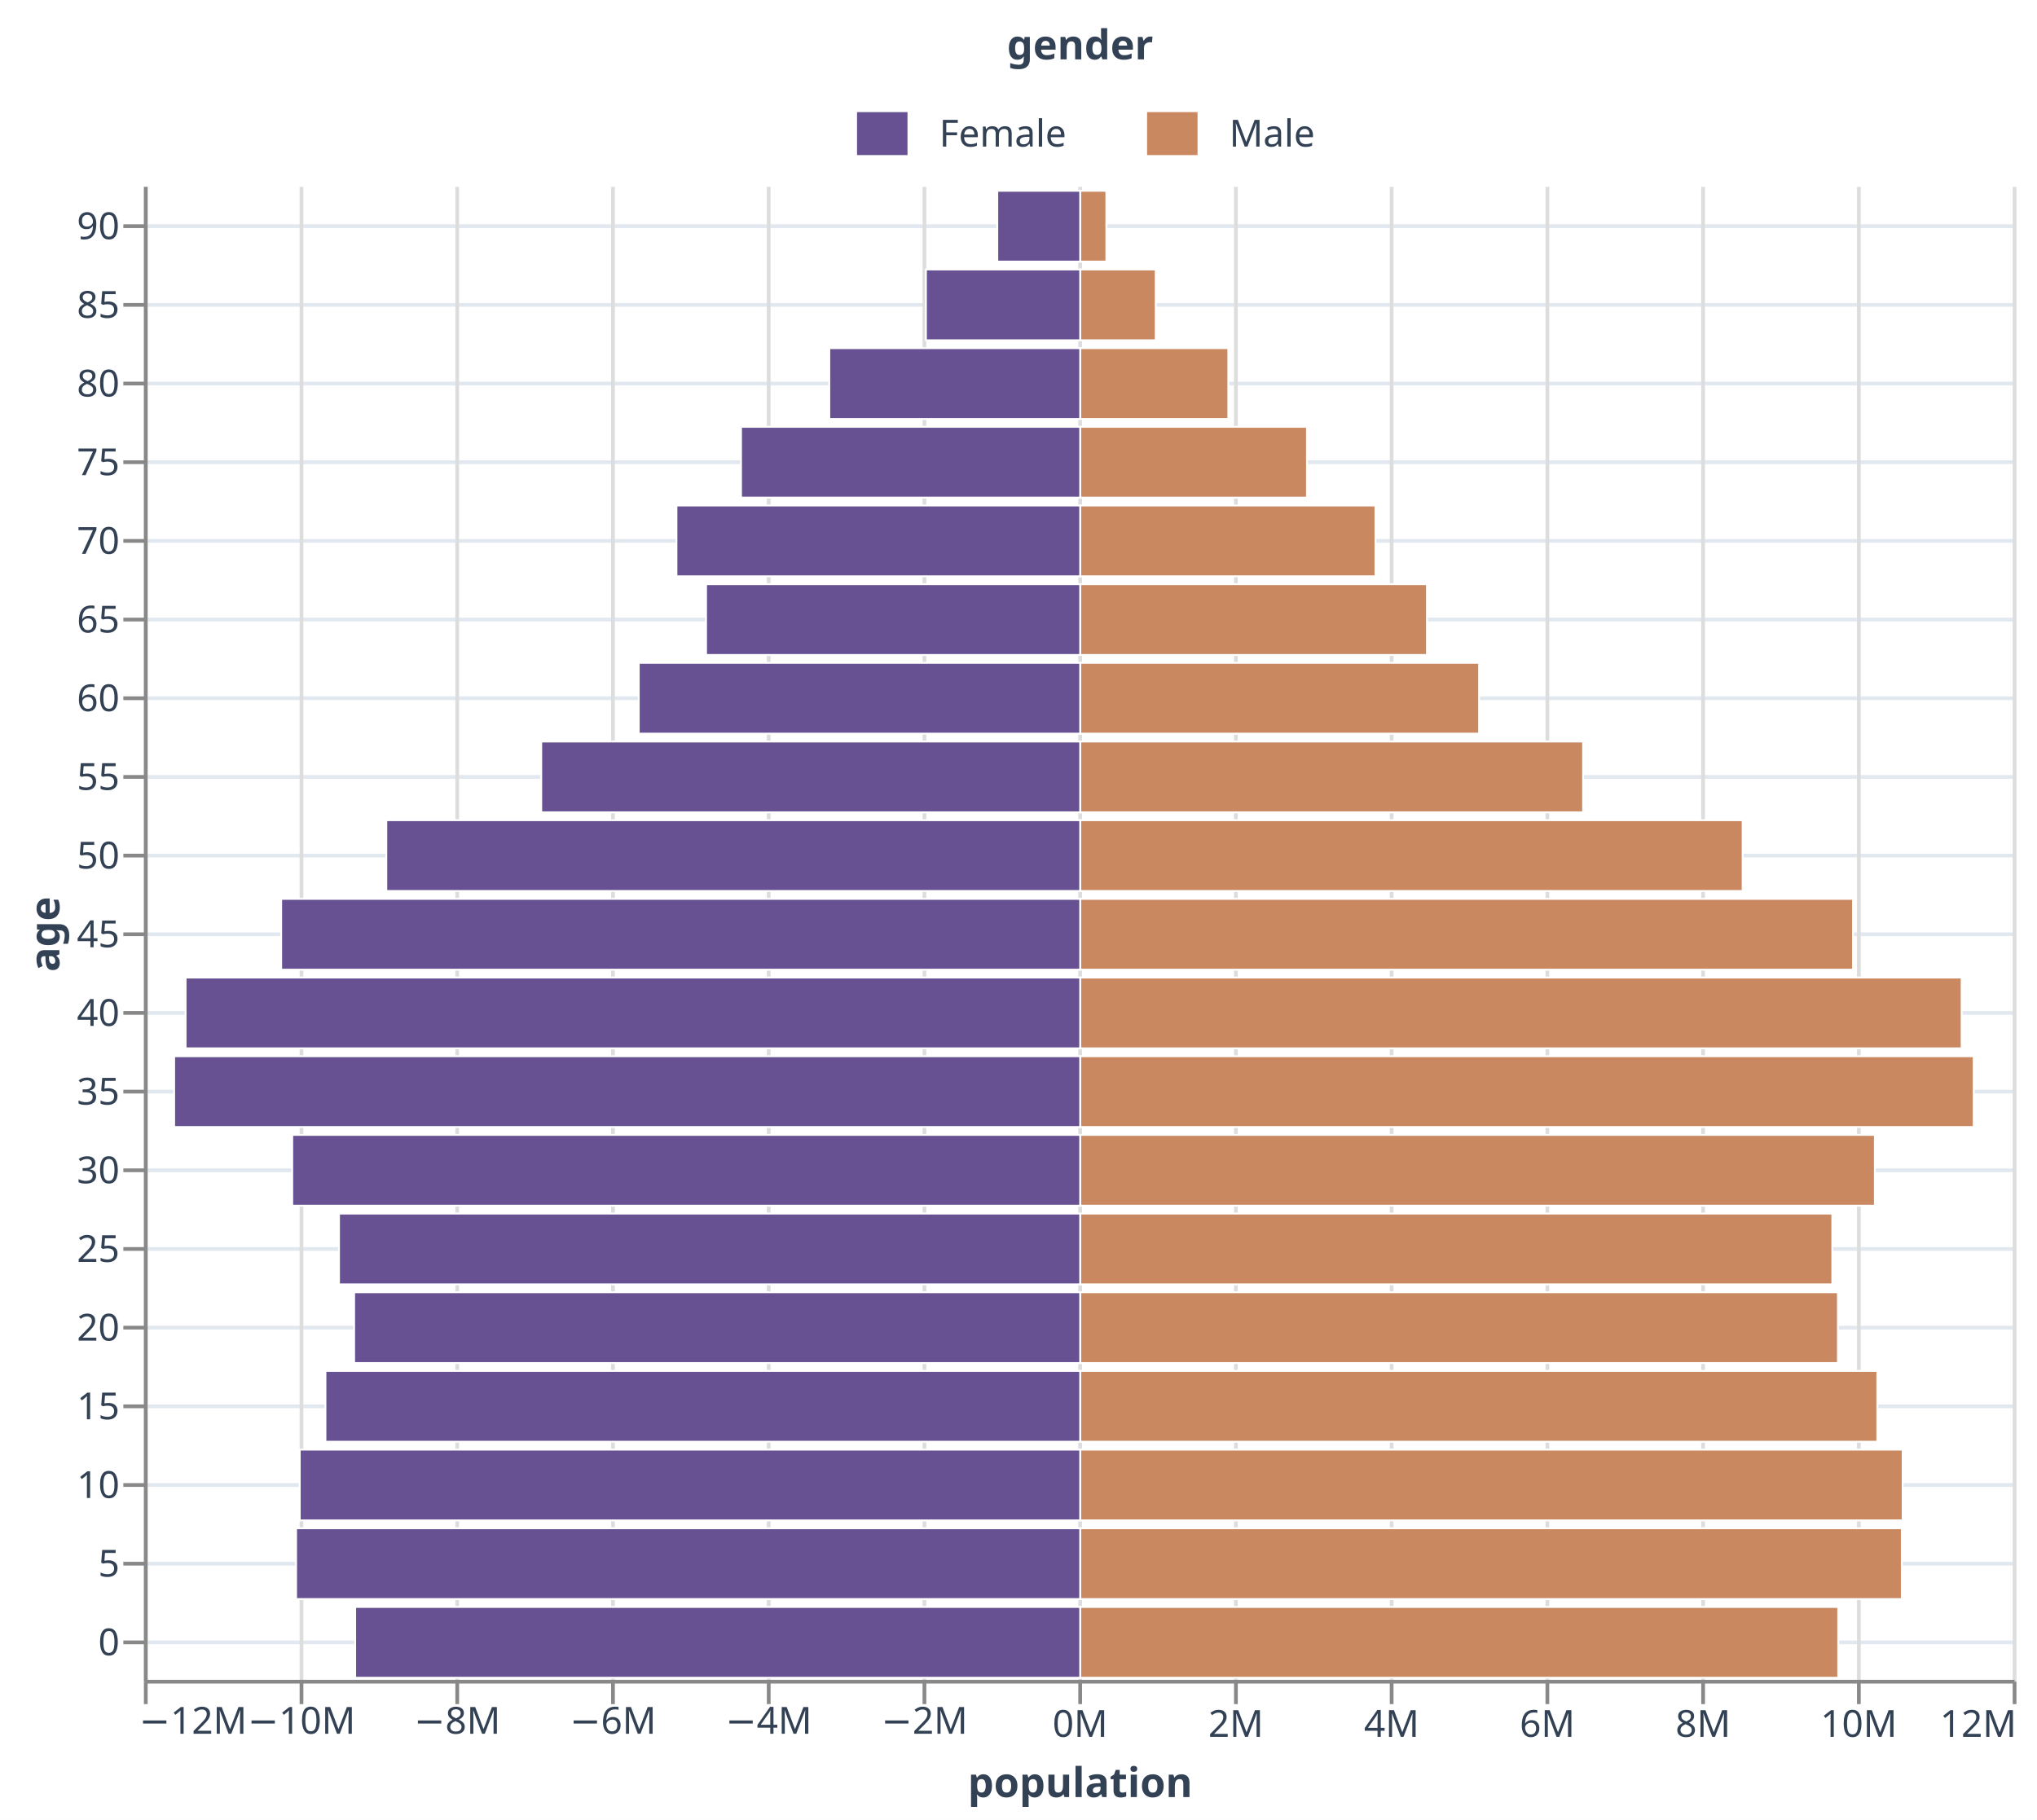
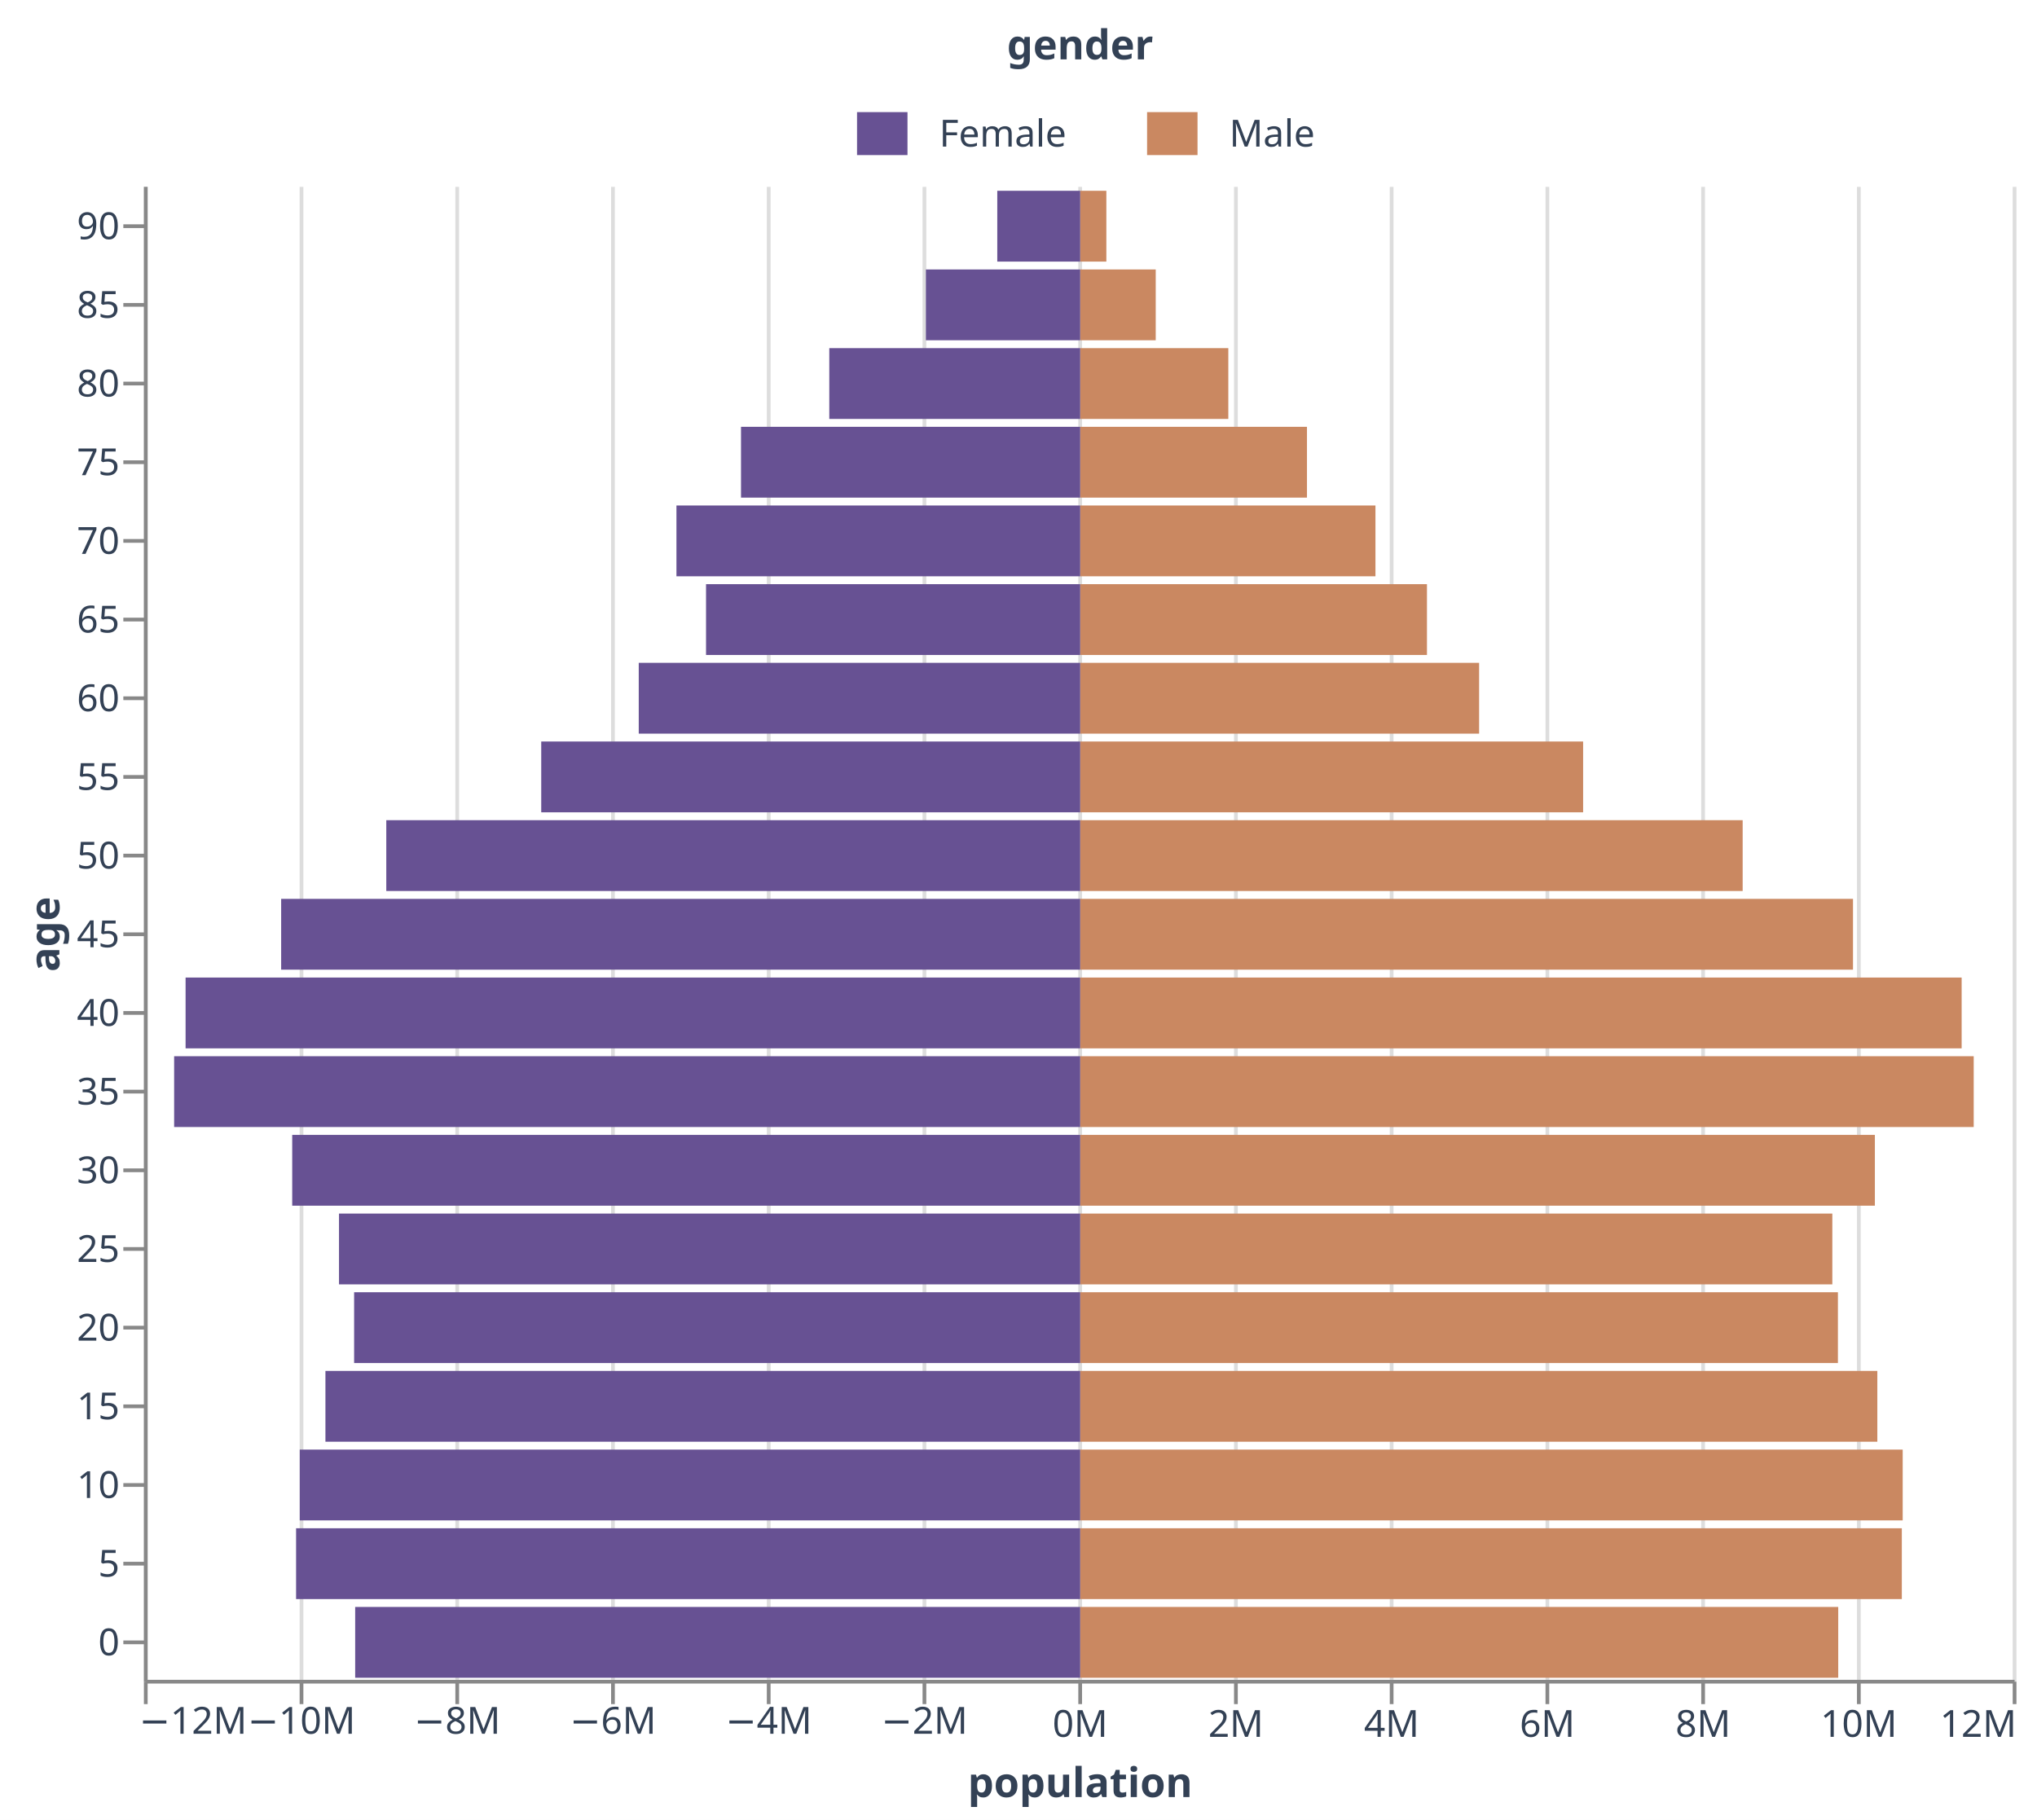
<svg xmlns="http://www.w3.org/2000/svg" width="545" height="487" viewBox="0 0 545 487">
  <rect x="0" y="0" width="545" height="487" fill="white" />
  <g>
-     <line x1="39" y1="60.526" x2="539" y2="60.526" fill="none" stroke="#e2e8f0" stroke-width="1" opacity="1" />
-     <line x1="39" y1="81.579" x2="539" y2="81.579" fill="none" stroke="#e2e8f0" stroke-width="1" opacity="1" />
-     <line x1="39" y1="102.632" x2="539" y2="102.632" fill="none" stroke="#e2e8f0" stroke-width="1" opacity="1" />
-     <line x1="39" y1="123.684" x2="539" y2="123.684" fill="none" stroke="#e2e8f0" stroke-width="1" opacity="1" />
-     <line x1="39" y1="144.737" x2="539" y2="144.737" fill="none" stroke="#e2e8f0" stroke-width="1" opacity="1" />
-     <line x1="39" y1="165.789" x2="539" y2="165.789" fill="none" stroke="#e2e8f0" stroke-width="1" opacity="1" />
-     <line x1="39" y1="186.842" x2="539" y2="186.842" fill="none" stroke="#e2e8f0" stroke-width="1" opacity="1" />
-     <line x1="39" y1="207.895" x2="539" y2="207.895" fill="none" stroke="#e2e8f0" stroke-width="1" opacity="1" />
-     <line x1="39" y1="228.947" x2="539" y2="228.947" fill="none" stroke="#e2e8f0" stroke-width="1" opacity="1" />
-     <line x1="39" y1="250" x2="539" y2="250" fill="none" stroke="#e2e8f0" stroke-width="1" opacity="1" />
-     <line x1="39" y1="271.053" x2="539" y2="271.053" fill="none" stroke="#e2e8f0" stroke-width="1" opacity="1" />
-     <line x1="39" y1="292.105" x2="539" y2="292.105" fill="none" stroke="#e2e8f0" stroke-width="1" opacity="1" />
-     <line x1="39" y1="313.158" x2="539" y2="313.158" fill="none" stroke="#e2e8f0" stroke-width="1" opacity="1" />
-     <line x1="39" y1="334.211" x2="539" y2="334.211" fill="none" stroke="#e2e8f0" stroke-width="1" opacity="1" />
-     <line x1="39" y1="355.263" x2="539" y2="355.263" fill="none" stroke="#e2e8f0" stroke-width="1" opacity="1" />
-     <line x1="39" y1="376.316" x2="539" y2="376.316" fill="none" stroke="#e2e8f0" stroke-width="1" opacity="1" />
-     <line x1="39" y1="397.368" x2="539" y2="397.368" fill="none" stroke="#e2e8f0" stroke-width="1" opacity="1" />
-     <line x1="39" y1="418.421" x2="539" y2="418.421" fill="none" stroke="#e2e8f0" stroke-width="1" opacity="1" />
-     <line x1="39" y1="439.474" x2="539" y2="439.474" fill="none" stroke="#e2e8f0" stroke-width="1" opacity="1" />
    <line x1="39" y1="50" x2="39" y2="450" fill="none" stroke="#ddd" stroke-width="1" opacity="1" />
    <line x1="80.667" y1="50" x2="80.667" y2="450" fill="none" stroke="#ddd" stroke-width="1" opacity="1" />
    <line x1="122.333" y1="50" x2="122.333" y2="450" fill="none" stroke="#ddd" stroke-width="1" opacity="1" />
    <line x1="164" y1="50" x2="164" y2="450" fill="none" stroke="#ddd" stroke-width="1" opacity="1" />
    <line x1="205.667" y1="50" x2="205.667" y2="450" fill="none" stroke="#ddd" stroke-width="1" opacity="1" />
    <line x1="247.333" y1="50" x2="247.333" y2="450" fill="none" stroke="#ddd" stroke-width="1" opacity="1" />
    <line x1="289" y1="50" x2="289" y2="450" fill="none" stroke="#ddd" stroke-width="1" opacity="1" />
    <line x1="330.667" y1="50" x2="330.667" y2="450" fill="none" stroke="#ddd" stroke-width="1" opacity="1" />
    <line x1="372.333" y1="50" x2="372.333" y2="450" fill="none" stroke="#ddd" stroke-width="1" opacity="1" />
    <line x1="414" y1="50" x2="414" y2="450" fill="none" stroke="#ddd" stroke-width="1" opacity="1" />
    <line x1="455.667" y1="50" x2="455.667" y2="450" fill="none" stroke="#ddd" stroke-width="1" opacity="1" />
    <line x1="497.333" y1="50" x2="497.333" y2="450" fill="none" stroke="#ddd" stroke-width="1" opacity="1" />
    <line x1="539" y1="50" x2="539" y2="450" fill="none" stroke="#ddd" stroke-width="1" opacity="1" />
-     <rect x="289" y="51.053" width="7.006" height="18.947" fill="#ca8861" stroke="white" stroke-width="0.5" opacity="1" />
-     <rect x="266.821" y="51.053" width="22.179" height="18.947" fill="#675193" stroke="white" stroke-width="0.5" opacity="1" />
-     <rect x="289" y="72.105" width="20.216" height="18.947" fill="#ca8861" stroke="white" stroke-width="0.5" opacity="1" />
-     <rect x="247.726" y="72.105" width="41.274" height="18.947" fill="#675193" stroke="white" stroke-width="0.5" opacity="1" />
-     <rect x="289" y="93.158" width="39.638" height="18.947" fill="#ca8861" stroke="white" stroke-width="0.5" opacity="1" />
-     <rect x="221.877" y="93.158" width="67.123" height="18.947" fill="#675193" stroke="white" stroke-width="0.5" opacity="1" />
-     <rect x="289" y="114.211" width="60.68" height="18.947" fill="#ca8861" stroke="white" stroke-width="0.5" opacity="1" />
-     <rect x="198.257" y="114.211" width="90.743" height="18.947" fill="#675193" stroke="white" stroke-width="0.5" opacity="1" />
-     <rect x="289" y="135.263" width="79.003" height="18.947" fill="#ca8861" stroke="white" stroke-width="0.5" opacity="1" />
-     <rect x="180.982" y="135.263" width="108.018" height="18.947" fill="#675193" stroke="white" stroke-width="0.5" opacity="1" />
-     <rect x="289" y="156.316" width="92.784" height="18.947" fill="#ca8861" stroke="white" stroke-width="0.5" opacity="1" />
-     <rect x="188.9" y="156.316" width="100.1" height="18.947" fill="#675193" stroke="white" stroke-width="0.5" opacity="1" />
-     <rect x="289" y="177.368" width="106.737" height="18.947" fill="#ca8861" stroke="white" stroke-width="0.5" opacity="1" />
-     <rect x="170.897" y="177.368" width="118.103" height="18.947" fill="#675193" stroke="white" stroke-width="0.5" opacity="1" />
-     <rect x="289" y="198.421" width="134.564" height="18.947" fill="#ca8861" stroke="white" stroke-width="0.5" opacity="1" />
-     <rect x="144.807" y="198.421" width="144.193" height="18.947" fill="#675193" stroke="white" stroke-width="0.5" opacity="1" />
-     <rect x="289" y="219.474" width="177.249" height="18.947" fill="#ca8861" stroke="white" stroke-width="0.5" opacity="1" />
-     <rect x="103.351" y="219.474" width="185.649" height="18.947" fill="#675193" stroke="white" stroke-width="0.5" opacity="1" />
-     <rect x="289" y="240.526" width="206.771" height="18.947" fill="#ca8861" stroke="white" stroke-width="0.5" opacity="1" />
-     <rect x="75.224" y="240.526" width="213.776" height="18.947" fill="#675193" stroke="white" stroke-width="0.5" opacity="1" />
-     <rect x="289" y="261.579" width="235.839" height="18.947" fill="#ca8861" stroke="white" stroke-width="0.5" opacity="1" />
-     <rect x="49.655" y="261.579" width="239.345" height="18.947" fill="#675193" stroke="white" stroke-width="0.5" opacity="1" />
-     <rect x="289" y="282.632" width="239.066" height="18.947" fill="#ca8861" stroke="white" stroke-width="0.5" opacity="1" />
-     <rect x="46.591" y="282.632" width="242.409" height="18.947" fill="#675193" stroke="white" stroke-width="0.5" opacity="1" />
-     <rect x="289" y="303.684" width="212.622" height="18.947" fill="#ca8861" stroke="white" stroke-width="0.5" opacity="1" />
-     <rect x="78.181" y="303.684" width="210.819" height="18.947" fill="#675193" stroke="white" stroke-width="0.5" opacity="1" />
-     <rect x="289" y="324.737" width="201.239" height="18.947" fill="#ca8861" stroke="white" stroke-width="0.5" opacity="1" />
-     <rect x="90.698" y="324.737" width="198.302" height="18.947" fill="#675193" stroke="white" stroke-width="0.5" opacity="1" />
-     <rect x="289" y="345.789" width="202.736" height="18.947" fill="#ca8861" stroke="white" stroke-width="0.5" opacity="1" />
-     <rect x="94.745" y="345.789" width="194.255" height="18.947" fill="#675193" stroke="white" stroke-width="0.5" opacity="1" />
-     <rect x="289" y="366.842" width="213.28" height="18.947" fill="#ca8861" stroke="white" stroke-width="0.5" opacity="1" />
-     <rect x="87.069" y="366.842" width="201.931" height="18.947" fill="#675193" stroke="white" stroke-width="0.5" opacity="1" />
-     <rect x="289" y="387.895" width="220.067" height="18.947" fill="#ca8861" stroke="white" stroke-width="0.5" opacity="1" />
-     <rect x="80.197" y="387.895" width="208.803" height="18.947" fill="#675193" stroke="white" stroke-width="0.5" opacity="1" />
-     <rect x="289" y="408.947" width="219.836" height="18.947" fill="#ca8861" stroke="white" stroke-width="0.5" opacity="1" />
-     <rect x="79.217" y="408.947" width="209.783" height="18.947" fill="#675193" stroke="white" stroke-width="0.5" opacity="1" />
-     <rect x="289" y="430" width="202.82" height="18.947" fill="#ca8861" stroke="white" stroke-width="0.5" opacity="1" />
-     <rect x="95.027" y="430" width="193.973" height="18.947" fill="#675193" stroke="white" stroke-width="0.5" opacity="1" />
+     <rect x="289" y="51.053" width="7.006" height="18.947" fill="#ca8861" stroke="transparent" stroke-width="0" opacity="1" />
+     <rect x="266.821" y="51.053" width="22.179" height="18.947" fill="#675193" stroke="transparent" stroke-width="0" opacity="1" />
+     <rect x="289" y="72.105" width="20.216" height="18.947" fill="#ca8861" stroke="transparent" stroke-width="0" opacity="1" />
+     <rect x="247.726" y="72.105" width="41.274" height="18.947" fill="#675193" stroke="transparent" stroke-width="0" opacity="1" />
+     <rect x="289" y="93.158" width="39.638" height="18.947" fill="#ca8861" stroke="transparent" stroke-width="0" opacity="1" />
+     <rect x="221.877" y="93.158" width="67.123" height="18.947" fill="#675193" stroke="transparent" stroke-width="0" opacity="1" />
+     <rect x="289" y="114.211" width="60.68" height="18.947" fill="#ca8861" stroke="transparent" stroke-width="0" opacity="1" />
+     <rect x="198.257" y="114.211" width="90.743" height="18.947" fill="#675193" stroke="transparent" stroke-width="0" opacity="1" />
+     <rect x="289" y="135.263" width="79.003" height="18.947" fill="#ca8861" stroke="transparent" stroke-width="0" opacity="1" />
+     <rect x="180.982" y="135.263" width="108.018" height="18.947" fill="#675193" stroke="transparent" stroke-width="0" opacity="1" />
+     <rect x="289" y="156.316" width="92.784" height="18.947" fill="#ca8861" stroke="transparent" stroke-width="0" opacity="1" />
+     <rect x="188.9" y="156.316" width="100.1" height="18.947" fill="#675193" stroke="transparent" stroke-width="0" opacity="1" />
+     <rect x="289" y="177.368" width="106.737" height="18.947" fill="#ca8861" stroke="transparent" stroke-width="0" opacity="1" />
+     <rect x="170.897" y="177.368" width="118.103" height="18.947" fill="#675193" stroke="transparent" stroke-width="0" opacity="1" />
+     <rect x="289" y="198.421" width="134.564" height="18.947" fill="#ca8861" stroke="transparent" stroke-width="0" opacity="1" />
+     <rect x="144.807" y="198.421" width="144.193" height="18.947" fill="#675193" stroke="transparent" stroke-width="0" opacity="1" />
+     <rect x="289" y="219.474" width="177.249" height="18.947" fill="#ca8861" stroke="transparent" stroke-width="0" opacity="1" />
+     <rect x="103.351" y="219.474" width="185.649" height="18.947" fill="#675193" stroke="transparent" stroke-width="0" opacity="1" />
+     <rect x="289" y="240.526" width="206.771" height="18.947" fill="#ca8861" stroke="transparent" stroke-width="0" opacity="1" />
+     <rect x="75.224" y="240.526" width="213.776" height="18.947" fill="#675193" stroke="transparent" stroke-width="0" opacity="1" />
+     <rect x="289" y="261.579" width="235.839" height="18.947" fill="#ca8861" stroke="transparent" stroke-width="0" opacity="1" />
+     <rect x="49.655" y="261.579" width="239.345" height="18.947" fill="#675193" stroke="transparent" stroke-width="0" opacity="1" />
+     <rect x="289" y="282.632" width="239.066" height="18.947" fill="#ca8861" stroke="transparent" stroke-width="0" opacity="1" />
+     <rect x="46.591" y="282.632" width="242.409" height="18.947" fill="#675193" stroke="transparent" stroke-width="0" opacity="1" />
+     <rect x="289" y="303.684" width="212.622" height="18.947" fill="#ca8861" stroke="transparent" stroke-width="0" opacity="1" />
+     <rect x="78.181" y="303.684" width="210.819" height="18.947" fill="#675193" stroke="transparent" stroke-width="0" opacity="1" />
+     <rect x="289" y="324.737" width="201.239" height="18.947" fill="#ca8861" stroke="transparent" stroke-width="0" opacity="1" />
+     <rect x="90.698" y="324.737" width="198.302" height="18.947" fill="#675193" stroke="transparent" stroke-width="0" opacity="1" />
+     <rect x="289" y="345.789" width="202.736" height="18.947" fill="#ca8861" stroke="transparent" stroke-width="0" opacity="1" />
+     <rect x="94.745" y="345.789" width="194.255" height="18.947" fill="#675193" stroke="transparent" stroke-width="0" opacity="1" />
+     <rect x="289" y="366.842" width="213.28" height="18.947" fill="#ca8861" stroke="transparent" stroke-width="0" opacity="1" />
+     <rect x="87.069" y="366.842" width="201.931" height="18.947" fill="#675193" stroke="transparent" stroke-width="0" opacity="1" />
+     <rect x="289" y="387.895" width="220.067" height="18.947" fill="#ca8861" stroke="transparent" stroke-width="0" opacity="1" />
+     <rect x="80.197" y="387.895" width="208.803" height="18.947" fill="#675193" stroke="transparent" stroke-width="0" opacity="1" />
+     <rect x="289" y="408.947" width="219.836" height="18.947" fill="#ca8861" stroke="transparent" stroke-width="0" opacity="1" />
+     <rect x="79.217" y="408.947" width="209.783" height="18.947" fill="#675193" stroke="transparent" stroke-width="0" opacity="1" />
+     <rect x="289" y="430" width="202.82" height="18.947" fill="#ca8861" stroke="transparent" stroke-width="0" opacity="1" />
+     <rect x="95.027" y="430" width="193.973" height="18.947" fill="#675193" stroke="transparent" stroke-width="0" opacity="1" />
    <line x1="39" y1="450" x2="539" y2="450" fill="none" stroke="#888" stroke-width="1" opacity="1" />
    <line x1="39" y1="450" x2="39" y2="456" fill="none" stroke="#888" stroke-width="1" opacity="1" />
    <line x1="80.667" y1="450" x2="80.667" y2="456" fill="none" stroke="#888" stroke-width="1" opacity="1" />
    <line x1="122.333" y1="450" x2="122.333" y2="456" fill="none" stroke="#888" stroke-width="1" opacity="1" />
    <line x1="164" y1="450" x2="164" y2="456" fill="none" stroke="#888" stroke-width="1" opacity="1" />
    <line x1="205.667" y1="450" x2="205.667" y2="456" fill="none" stroke="#888" stroke-width="1" opacity="1" />
    <line x1="247.333" y1="450" x2="247.333" y2="456" fill="none" stroke="#888" stroke-width="1" opacity="1" />
    <line x1="289" y1="450" x2="289" y2="456" fill="none" stroke="#888" stroke-width="1" opacity="1" />
    <line x1="330.667" y1="450" x2="330.667" y2="456" fill="none" stroke="#888" stroke-width="1" opacity="1" />
    <line x1="372.333" y1="450" x2="372.333" y2="456" fill="none" stroke="#888" stroke-width="1" opacity="1" />
    <line x1="414" y1="450" x2="414" y2="456" fill="none" stroke="#888" stroke-width="1" opacity="1" />
    <line x1="455.667" y1="450" x2="455.667" y2="456" fill="none" stroke="#888" stroke-width="1" opacity="1" />
    <line x1="497.333" y1="450" x2="497.333" y2="456" fill="none" stroke="#888" stroke-width="1" opacity="1" />
    <line x1="539" y1="450" x2="539" y2="456" fill="none" stroke="#888" stroke-width="1" opacity="1" />
    <text x="51.648" y="457" fill="#334155" font-family="sans-serif" font-size="10" font-weight="normal" text-anchor="middle" dominant-baseline="text-before-edge" opacity="1">−12M</text>
    <text x="80.667" y="457" fill="#334155" font-family="sans-serif" font-size="10" font-weight="normal" text-anchor="middle" dominant-baseline="text-before-edge" opacity="1">−10M</text>
    <text x="122.333" y="457" fill="#334155" font-family="sans-serif" font-size="10" font-weight="normal" text-anchor="middle" dominant-baseline="text-before-edge" opacity="1">−8M</text>
    <text x="164" y="457" fill="#334155" font-family="sans-serif" font-size="10" font-weight="normal" text-anchor="middle" dominant-baseline="text-before-edge" opacity="1">−6M</text>
    <text x="205.667" y="457" fill="#334155" font-family="sans-serif" font-size="10" font-weight="normal" text-anchor="middle" dominant-baseline="text-before-edge" opacity="1">−4M</text>
    <text x="247.333" y="457" fill="#334155" font-family="sans-serif" font-size="10" font-weight="normal" text-anchor="middle" dominant-baseline="text-before-edge" opacity="1">−2M</text>
    <text x="289" y="457" fill="#334155" font-family="sans-serif" font-size="10" font-weight="normal" text-anchor="middle" dominant-baseline="text-before-edge" opacity="1">0M</text>
    <text x="330.667" y="457" fill="#334155" font-family="sans-serif" font-size="10" font-weight="normal" text-anchor="middle" dominant-baseline="text-before-edge" opacity="1">2M</text>
    <text x="372.333" y="457" fill="#334155" font-family="sans-serif" font-size="10" font-weight="normal" text-anchor="middle" dominant-baseline="text-before-edge" opacity="1">4M</text>
    <text x="414" y="457" fill="#334155" font-family="sans-serif" font-size="10" font-weight="normal" text-anchor="middle" dominant-baseline="text-before-edge" opacity="1">6M</text>
    <text x="455.667" y="457" fill="#334155" font-family="sans-serif" font-size="10" font-weight="normal" text-anchor="middle" dominant-baseline="text-before-edge" opacity="1">8M</text>
    <text x="497.333" y="457" fill="#334155" font-family="sans-serif" font-size="10" font-weight="normal" text-anchor="middle" dominant-baseline="text-before-edge" opacity="1">10M</text>
    <text x="529.273" y="457" fill="#334155" font-family="sans-serif" font-size="10" font-weight="normal" text-anchor="middle" dominant-baseline="text-before-edge" opacity="1">12M</text>
    <text x="289" y="477" fill="#334155" font-family="sans-serif" font-size="11" font-weight="700" text-anchor="middle" dominant-baseline="middle" opacity="1">population</text>
    <line x1="39" y1="50" x2="39" y2="450" fill="none" stroke="#888" stroke-width="1" opacity="1" />
    <line x1="33" y1="60.526" x2="39" y2="60.526" fill="none" stroke="#888" stroke-width="1" opacity="1" />
    <line x1="33" y1="81.579" x2="39" y2="81.579" fill="none" stroke="#888" stroke-width="1" opacity="1" />
    <line x1="33" y1="102.632" x2="39" y2="102.632" fill="none" stroke="#888" stroke-width="1" opacity="1" />
    <line x1="33" y1="123.684" x2="39" y2="123.684" fill="none" stroke="#888" stroke-width="1" opacity="1" />
    <line x1="33" y1="144.737" x2="39" y2="144.737" fill="none" stroke="#888" stroke-width="1" opacity="1" />
    <line x1="33" y1="165.789" x2="39" y2="165.789" fill="none" stroke="#888" stroke-width="1" opacity="1" />
    <line x1="33" y1="186.842" x2="39" y2="186.842" fill="none" stroke="#888" stroke-width="1" opacity="1" />
    <line x1="33" y1="207.895" x2="39" y2="207.895" fill="none" stroke="#888" stroke-width="1" opacity="1" />
    <line x1="33" y1="228.947" x2="39" y2="228.947" fill="none" stroke="#888" stroke-width="1" opacity="1" />
    <line x1="33" y1="250" x2="39" y2="250" fill="none" stroke="#888" stroke-width="1" opacity="1" />
    <line x1="33" y1="271.053" x2="39" y2="271.053" fill="none" stroke="#888" stroke-width="1" opacity="1" />
    <line x1="33" y1="292.105" x2="39" y2="292.105" fill="none" stroke="#888" stroke-width="1" opacity="1" />
    <line x1="33" y1="313.158" x2="39" y2="313.158" fill="none" stroke="#888" stroke-width="1" opacity="1" />
    <line x1="33" y1="334.211" x2="39" y2="334.211" fill="none" stroke="#888" stroke-width="1" opacity="1" />
    <line x1="33" y1="355.263" x2="39" y2="355.263" fill="none" stroke="#888" stroke-width="1" opacity="1" />
    <line x1="33" y1="376.316" x2="39" y2="376.316" fill="none" stroke="#888" stroke-width="1" opacity="1" />
    <line x1="33" y1="397.368" x2="39" y2="397.368" fill="none" stroke="#888" stroke-width="1" opacity="1" />
    <line x1="33" y1="418.421" x2="39" y2="418.421" fill="none" stroke="#888" stroke-width="1" opacity="1" />
    <line x1="33" y1="439.474" x2="39" y2="439.474" fill="none" stroke="#888" stroke-width="1" opacity="1" />
    <text x="32" y="60.526" fill="#334155" font-family="sans-serif" font-size="10" font-weight="normal" text-anchor="end" dominant-baseline="middle" opacity="1">90</text>
    <text x="32" y="81.579" fill="#334155" font-family="sans-serif" font-size="10" font-weight="normal" text-anchor="end" dominant-baseline="middle" opacity="1">85</text>
    <text x="32" y="102.632" fill="#334155" font-family="sans-serif" font-size="10" font-weight="normal" text-anchor="end" dominant-baseline="middle" opacity="1">80</text>
    <text x="32" y="123.684" fill="#334155" font-family="sans-serif" font-size="10" font-weight="normal" text-anchor="end" dominant-baseline="middle" opacity="1">75</text>
    <text x="32" y="144.737" fill="#334155" font-family="sans-serif" font-size="10" font-weight="normal" text-anchor="end" dominant-baseline="middle" opacity="1">70</text>
    <text x="32" y="165.789" fill="#334155" font-family="sans-serif" font-size="10" font-weight="normal" text-anchor="end" dominant-baseline="middle" opacity="1">65</text>
    <text x="32" y="186.842" fill="#334155" font-family="sans-serif" font-size="10" font-weight="normal" text-anchor="end" dominant-baseline="middle" opacity="1">60</text>
    <text x="32" y="207.895" fill="#334155" font-family="sans-serif" font-size="10" font-weight="normal" text-anchor="end" dominant-baseline="middle" opacity="1">55</text>
    <text x="32" y="228.947" fill="#334155" font-family="sans-serif" font-size="10" font-weight="normal" text-anchor="end" dominant-baseline="middle" opacity="1">50</text>
    <text x="32" y="250" fill="#334155" font-family="sans-serif" font-size="10" font-weight="normal" text-anchor="end" dominant-baseline="middle" opacity="1">45</text>
    <text x="32" y="271.053" fill="#334155" font-family="sans-serif" font-size="10" font-weight="normal" text-anchor="end" dominant-baseline="middle" opacity="1">40</text>
    <text x="32" y="292.105" fill="#334155" font-family="sans-serif" font-size="10" font-weight="normal" text-anchor="end" dominant-baseline="middle" opacity="1">35</text>
    <text x="32" y="313.158" fill="#334155" font-family="sans-serif" font-size="10" font-weight="normal" text-anchor="end" dominant-baseline="middle" opacity="1">30</text>
    <text x="32" y="334.211" fill="#334155" font-family="sans-serif" font-size="10" font-weight="normal" text-anchor="end" dominant-baseline="middle" opacity="1">25</text>
    <text x="32" y="355.263" fill="#334155" font-family="sans-serif" font-size="10" font-weight="normal" text-anchor="end" dominant-baseline="middle" opacity="1">20</text>
    <text x="32" y="376.316" fill="#334155" font-family="sans-serif" font-size="10" font-weight="normal" text-anchor="end" dominant-baseline="middle" opacity="1">15</text>
    <text x="32" y="397.368" fill="#334155" font-family="sans-serif" font-size="10" font-weight="normal" text-anchor="end" dominant-baseline="middle" opacity="1">10</text>
    <text x="32" y="418.421" fill="#334155" font-family="sans-serif" font-size="10" font-weight="normal" text-anchor="end" dominant-baseline="middle" opacity="1">5</text>
    <text x="32" y="439.474" fill="#334155" font-family="sans-serif" font-size="10" font-weight="normal" text-anchor="end" dominant-baseline="middle" opacity="1">0</text>
    <text x="12" y="250" fill="#334155" font-family="sans-serif" font-size="11" font-weight="700" text-anchor="middle" dominant-baseline="middle" opacity="1" transform="rotate(-90 12 250)">age</text>
  </g>
  <rect x="229.05" y="29.75" width="14" height="12" fill="#675193" stroke="white" stroke-width="0.5" opacity="1" />
  <rect x="306.65" y="29.75" width="14" height="12" fill="#ca8861" stroke="white" stroke-width="0.5" opacity="1" />
  <text x="251.3" y="35.75" fill="#334155" font-family="sans-serif" font-size="10" font-weight="normal" text-anchor="start" dominant-baseline="middle" opacity="1">Female</text>
  <text x="328.9" y="35.75" fill="#334155" font-family="sans-serif" font-size="10" font-weight="normal" text-anchor="start" dominant-baseline="middle" opacity="1">Male</text>
  <text x="289" y="12" fill="#334155" font-family="sans-serif" font-size="11" font-weight="700" text-anchor="middle" dominant-baseline="middle" opacity="1">gender</text>
</svg>
